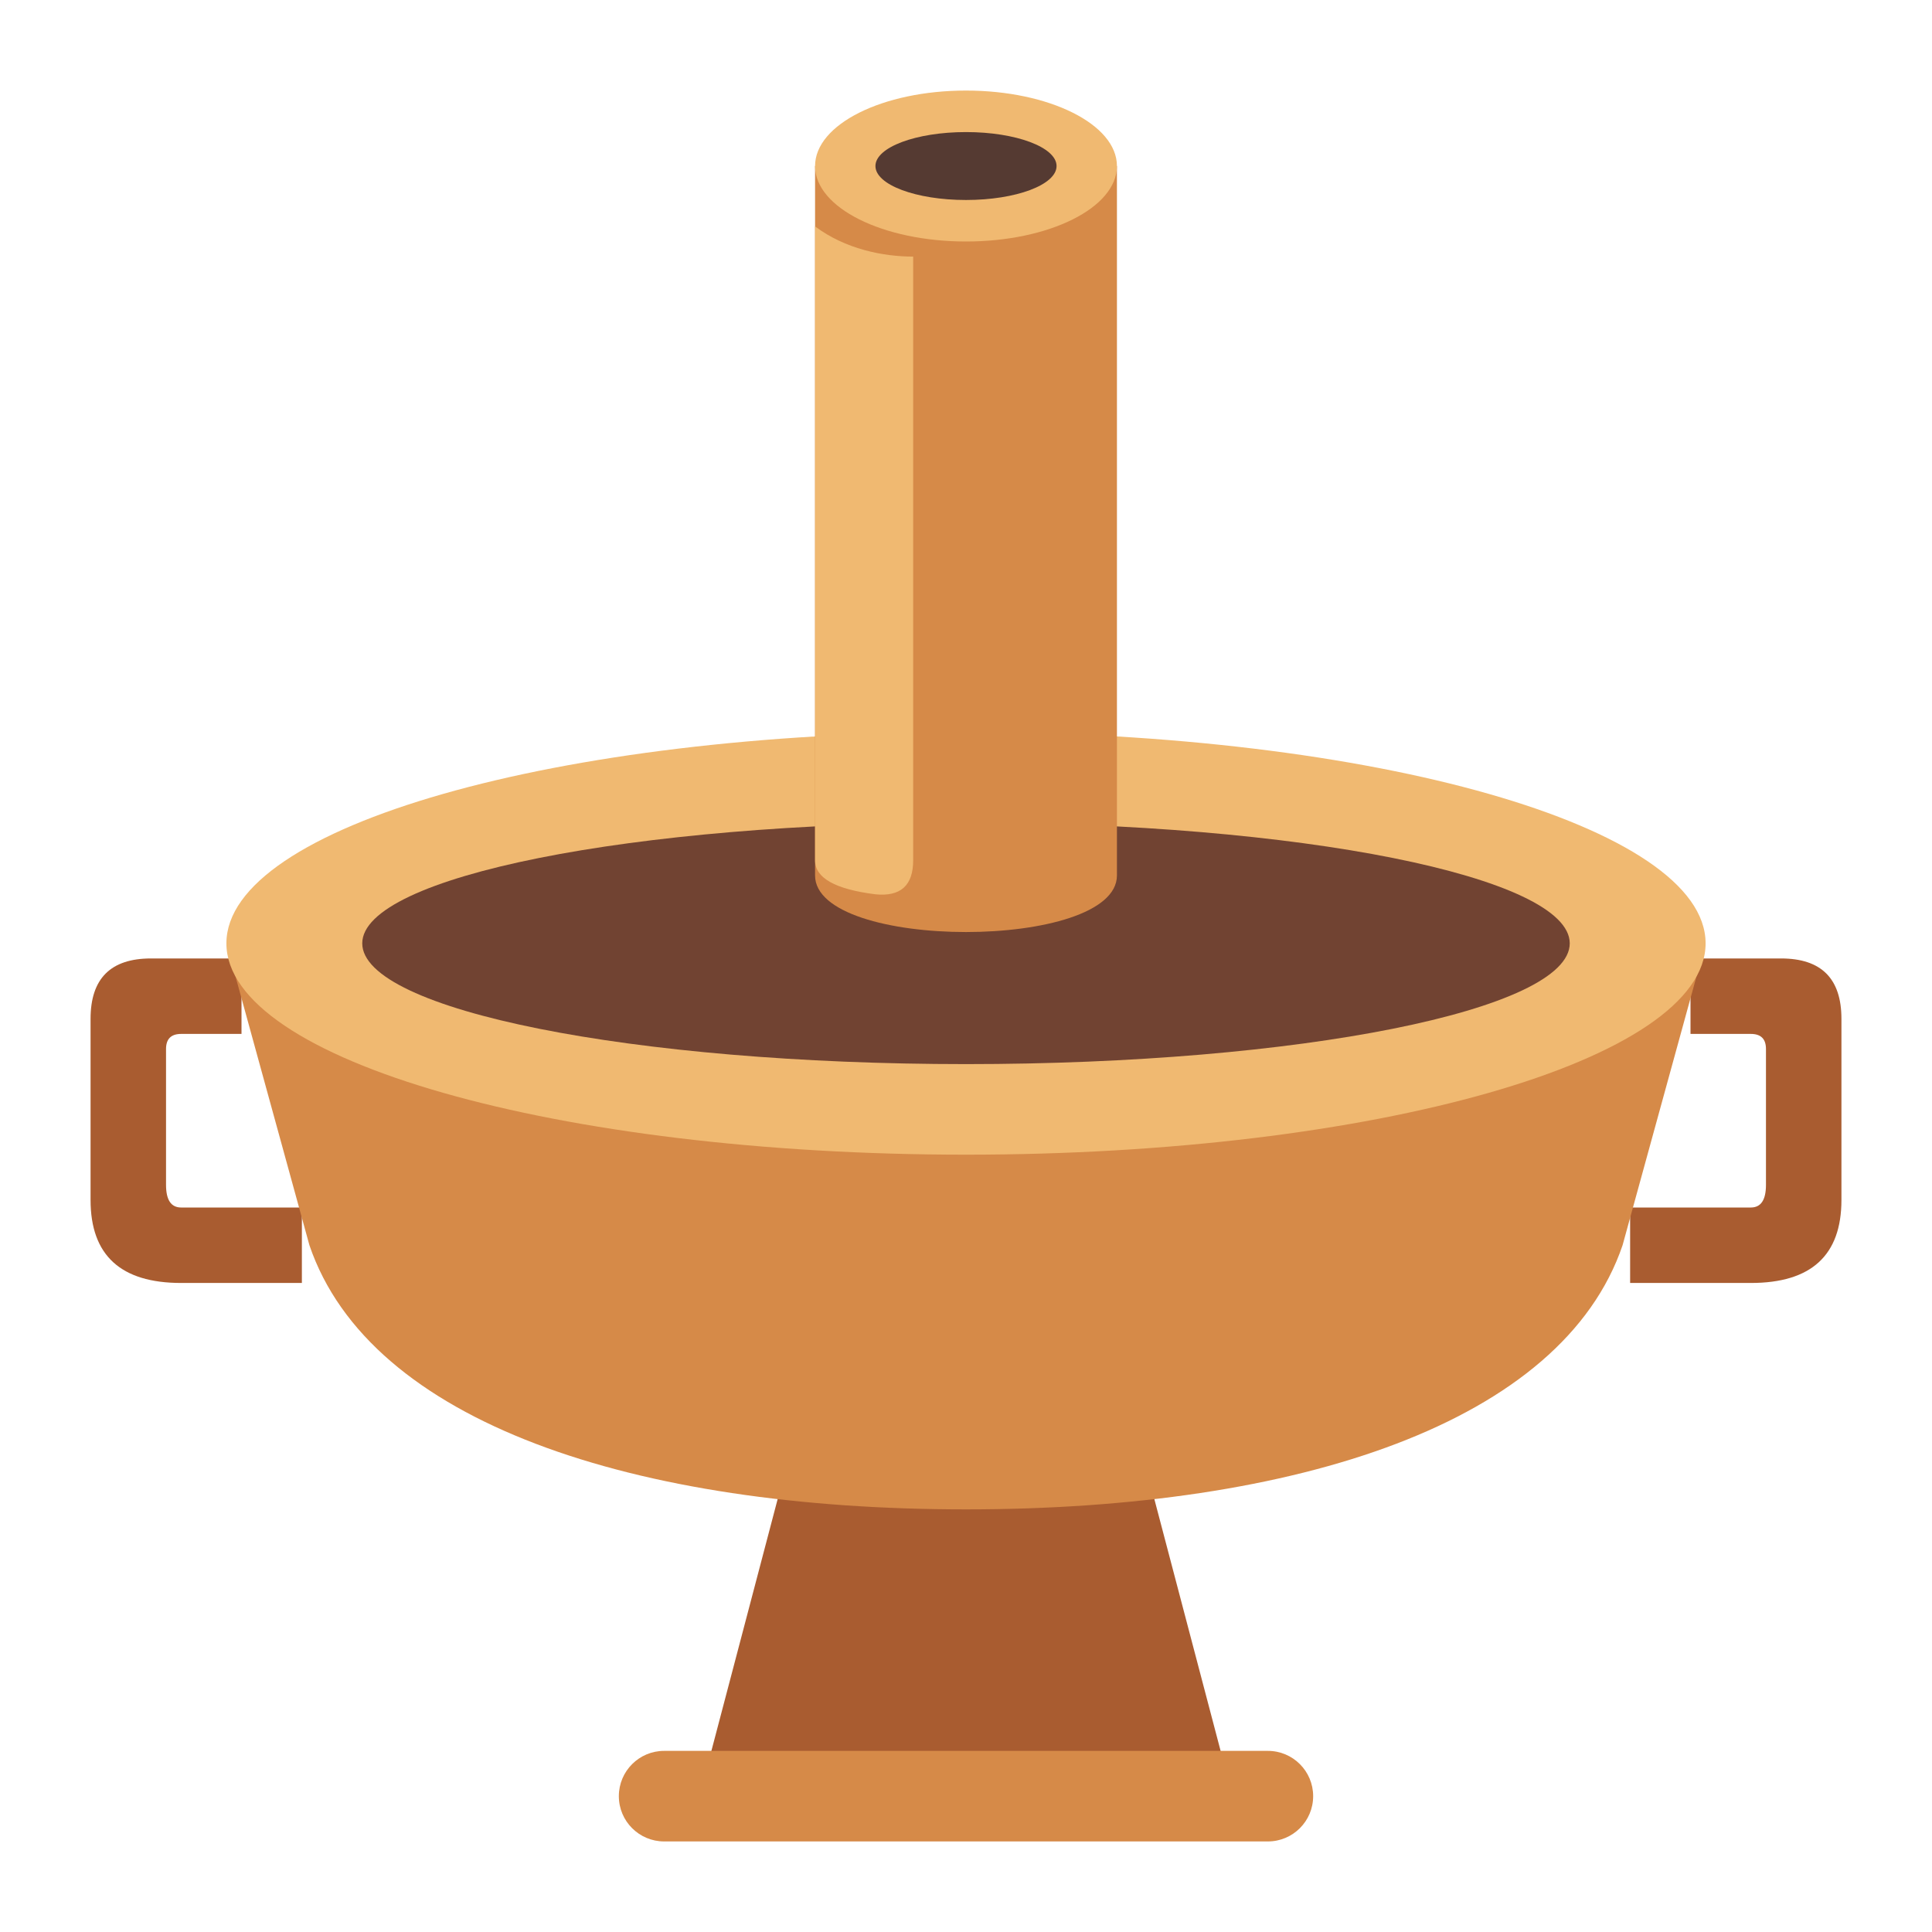
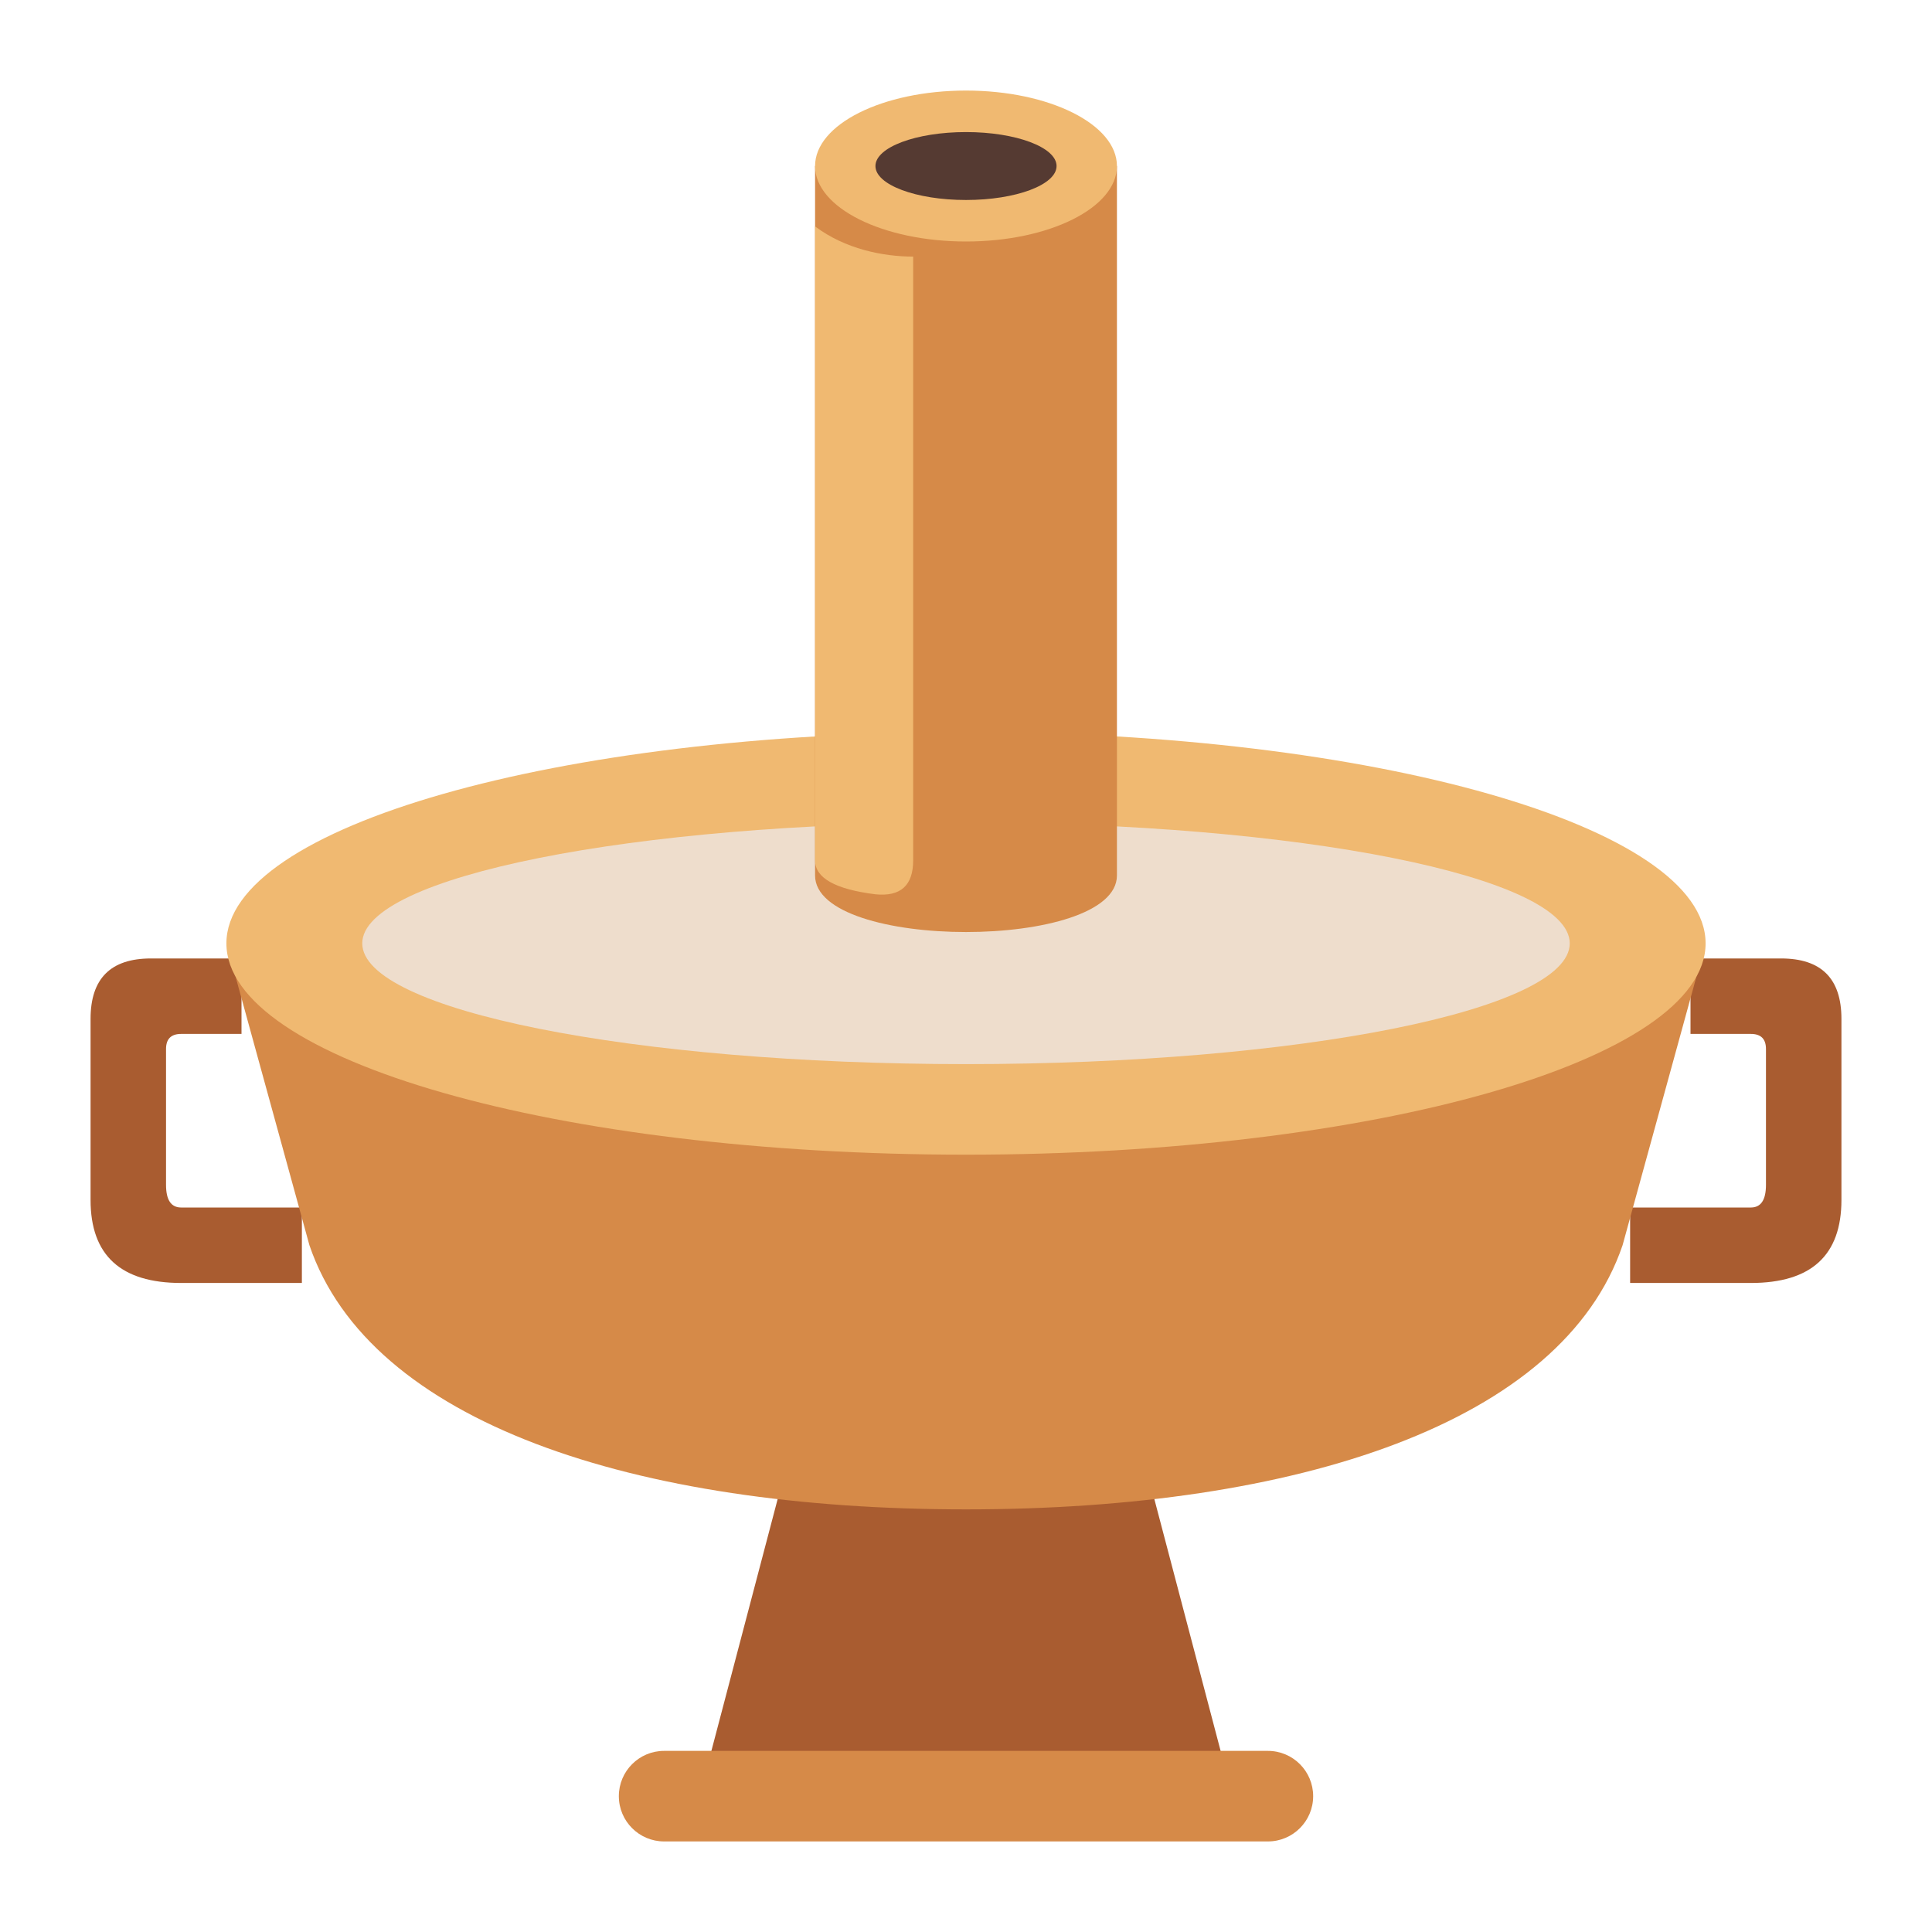
<svg xmlns="http://www.w3.org/2000/svg" width="512" height="512" viewBox="0 0 512 512">
  <path d="M208 390H304L324 466H188Z" fill="#A95C30" />
  <rect x="164" y="464" width="184" height="24" rx="12" fill="#D68A48" />
  <path d="M64 254H40Q24 254 24 270V318Q24 340 48 340H80V320H48Q44 320 44 314V278Q44 274 48 274H64ZM448 254H472Q488 254 488 270V318Q488 340 464 340H432V320H464Q468 320 468 314V278Q468 274 464 274H448Z" fill="#A95C30" />
  <path d="M60 250H452L430 330C414 377 344 400 256 400C168 400 98 377 82 330Z" fill="#D68A48" />
  <ellipse cx="256" cy="250" rx="196" ry="56" fill="#F0B971" />
-   <ellipse cx="256" cy="250" rx="160" ry="32" fill="#714332" />
+   <ellipse cx="256" cy="250" rx="160" ry="32" fill="#EEDDCC" />
  <path d="M216 44H296V232C296 252 216 252 216 232Z" fill="#D68A48" />
  <path d="M216 60C224 66 234 68 242 68V228Q242 238 232 237Q216 235 216 228Z" fill="#F0B971" />
  <ellipse cx="256" cy="44" rx="40" ry="20" fill="#F0B971" />
  <ellipse cx="256" cy="44" rx="24" ry="9" fill="#553A32" />
</svg>
